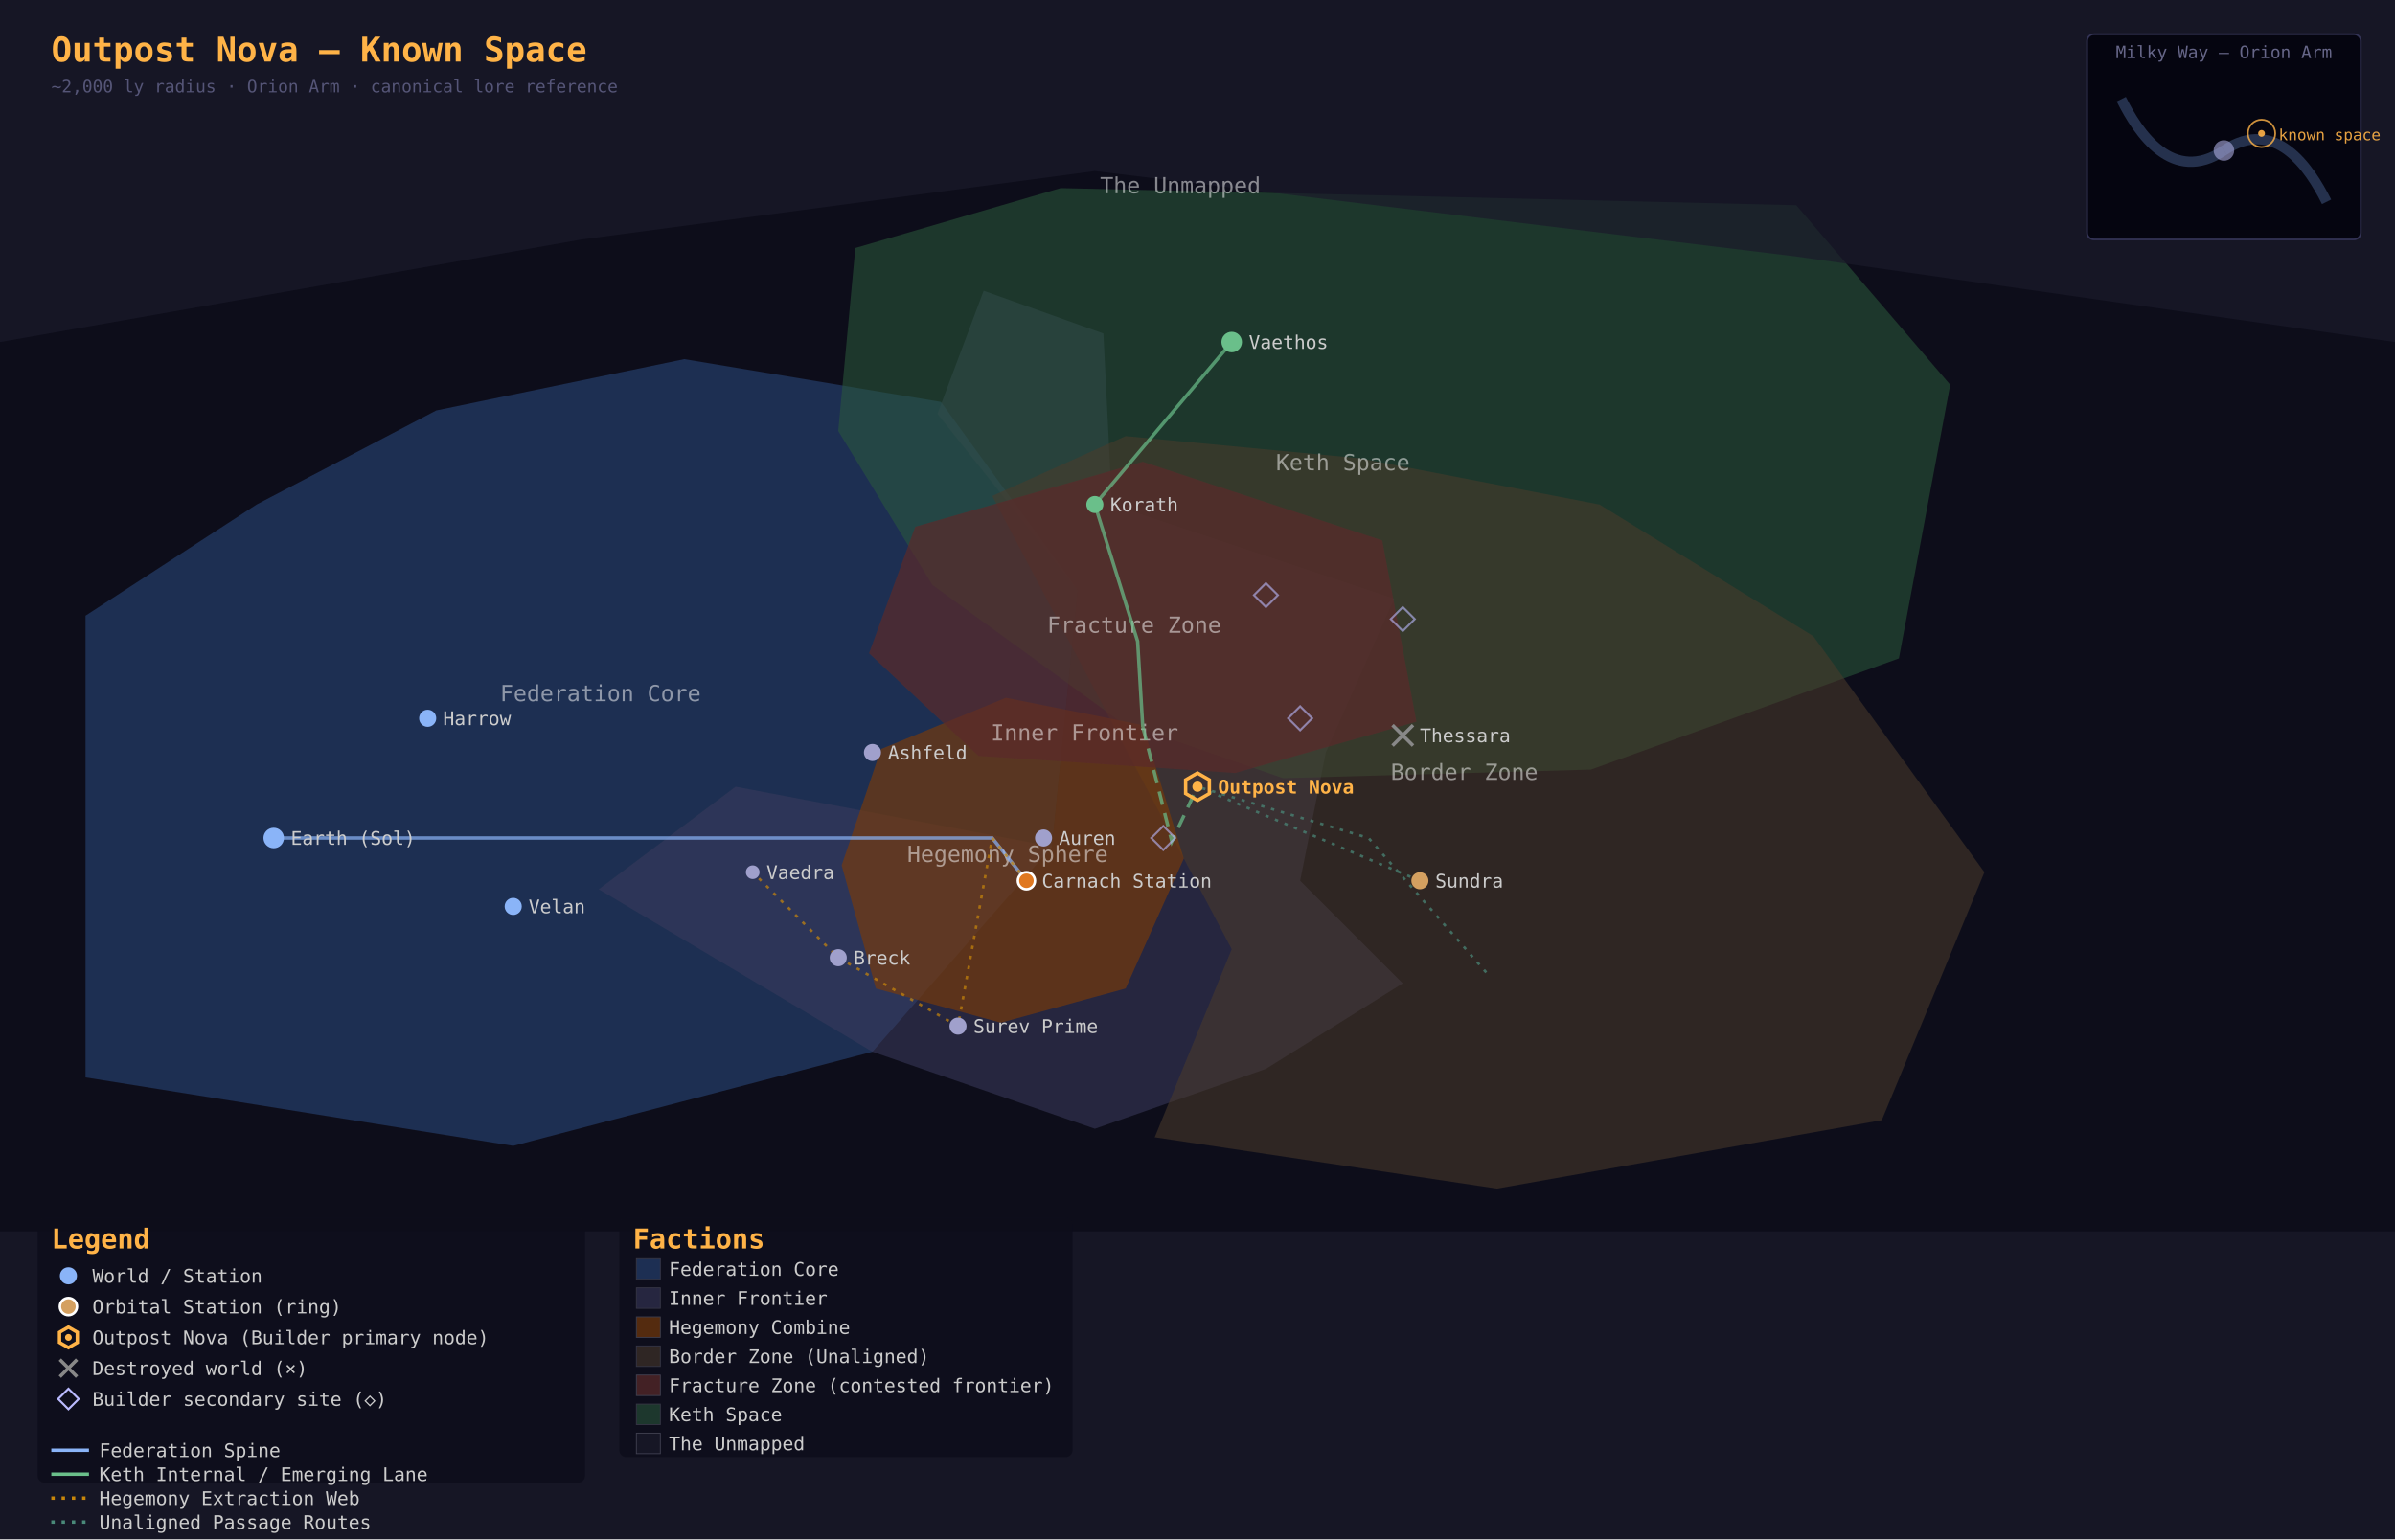
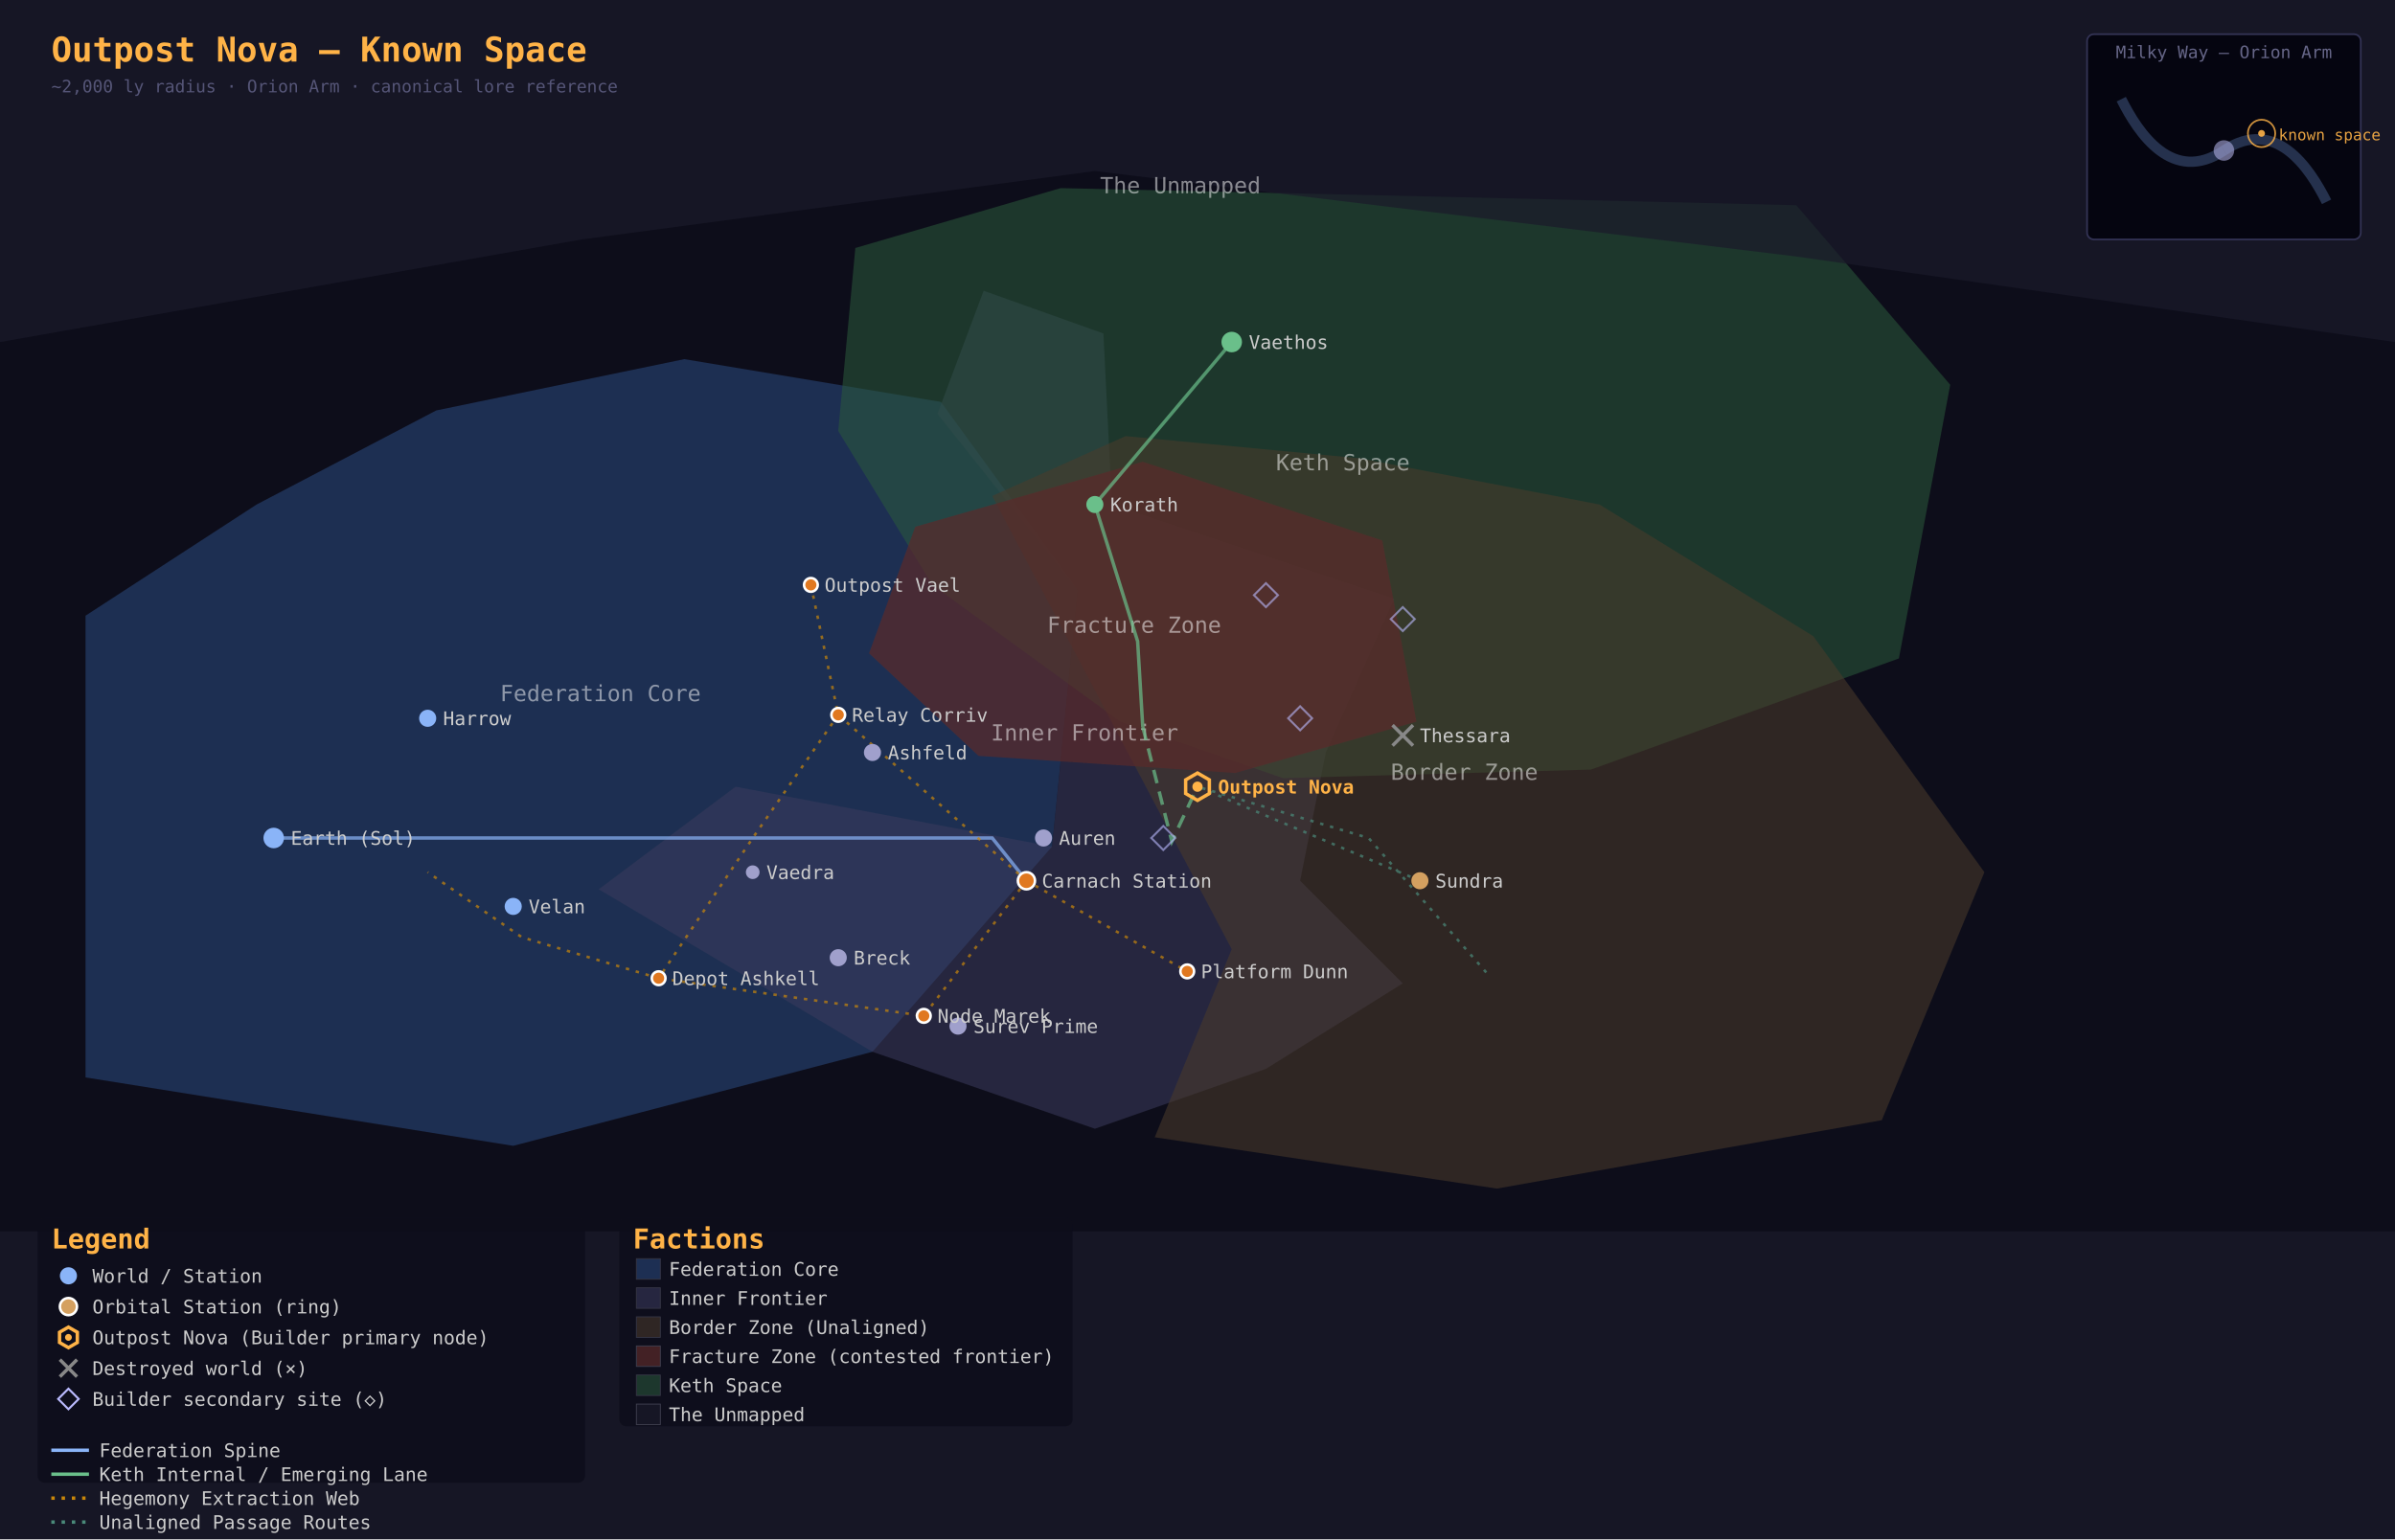
<svg xmlns="http://www.w3.org/2000/svg" width="1400" height="900" viewBox="0 0 1400 900">
  <rect width="1400" height="900" fill="#0d0d1a" />
  <polygon points="50,360 50,630 300,670 510,615 615,495 630,345 550,235 400,210 255,240 150,295" fill="#2a4a7f" opacity="0.55" stroke="none" />
  <polygon points="548,242 575,170 645,195 650,295 815,350 775,440 760,515 820,575 740,625 640,660 510,615 350,520 430,460 615,495 630,345" fill="#3a3a5c" opacity="0.55" stroke="none" />
  <polygon points="840,115 620,110 500,145 490,252 545,342 655,422 750,455 930,450 1110,385 1140,225 1050,120" fill="#2a5a3a" opacity="0.55" stroke="none" />
  <polygon points="580,290 720,555 675,665 875,695 1100,655 1160,510 1060,372 935,295 795,268 658,255" fill="#4a3a2a" opacity="0.55" stroke="none" />
-   <polygon points="515,438 588,408 668,424 692,502 658,578 585,598 512,578 492,506" fill="#7a3a08" opacity="0.65" stroke="none" />
  <polygon points="535,308 668,270 808,316 828,422 722,452 572,442 508,382" fill="#5a2a2a" opacity="0.7" stroke="none" />
  <polygon points="0,0 1400,0 1400,200 1050,150 640,100 340,140 0,200" fill="#1a1a2a" opacity="0.7" stroke="none" />
  <polygon points="0,720 1400,720 1400,900 0,900" fill="#1a1a2a" opacity="0.7" stroke="none" />
  <text x="351" y="410" text-anchor="middle" font-family="monospace" font-size="13" fill="#ffffff" opacity="0.5">Federation Core</text>
  <text x="634" y="433" text-anchor="middle" font-family="monospace" font-size="13" fill="#ffffff" opacity="0.5">Inner Frontier</text>
  <text x="785" y="275" text-anchor="middle" font-family="monospace" font-size="13" fill="#ffffff" opacity="0.5">Keth Space</text>
  <text x="856" y="456" text-anchor="middle" font-family="monospace" font-size="13" fill="#ffffff" opacity="0.5">Border Zone</text>
-   <text x="589" y="504" text-anchor="middle" font-family="monospace" font-size="13" fill="#ffffff" opacity="0.5">Hegemony Sphere</text>
  <text x="663" y="370" text-anchor="middle" font-family="monospace" font-size="13" fill="#ffffff" opacity="0.5">Fracture Zone</text>
  <text x="690" y="113" text-anchor="middle" font-family="monospace" font-size="13" fill="#ffffff" opacity="0.5">The Unmapped</text>
  <polyline points="160,490 300,490 440,490 580,490 600,515" fill="none" stroke="#8ab4f8" stroke-width="2" opacity="0.7" />
  <polyline points="720,200 640,295 665,375 668,425" fill="none" stroke="#6abf8a" stroke-width="2" opacity="0.7" />
  <polyline points="668,425 685,492 700,460" fill="none" stroke="#6abf8a" stroke-width="2" stroke-dasharray="8,5" opacity="0.7" />
-   <polyline points="600,515 580,490 560,600 490,560 440,510" fill="none" stroke="#c8860a" stroke-width="1.5" stroke-dasharray="2,4" opacity="0.7" />
+   <polyline points="600,515 490,418 474,342" fill="none" stroke="#c8860a" stroke-width="1.5" stroke-dasharray="2,4" opacity="0.7" />
+   <polyline points="600,515 540,594 385,572" fill="none" stroke="#c8860a" stroke-width="1.5" stroke-dasharray="2,4" opacity="0.7" />
+   <polyline points="600,515 694,568" fill="none" stroke="#c8860a" stroke-width="1.5" stroke-dasharray="2,4" opacity="0.7" />
+   <polyline points="490,418 440,490 385,572" fill="none" stroke="#c8860a" stroke-width="1.5" stroke-dasharray="2,4" opacity="0.7" />
+   <polyline points="385,572 305,548 250,510" fill="none" stroke="#c8860a" stroke-width="1.5" stroke-dasharray="2,4" opacity="0.7" />
  <polyline points="830,515 700,460 800,490 870,570" fill="none" stroke="#4a8a7a" stroke-width="1.5" stroke-dasharray="2,4" opacity="0.7" />
  <polygon points="680,483 687,490 680,497 673,490" fill="none" stroke="#bbbbff" stroke-width="1.2" opacity="0.6" />
  <polygon points="760,413 767,420 760,427 753,420" fill="none" stroke="#bbbbff" stroke-width="1.2" opacity="0.6" />
  <polygon points="740,341 747,348 740,355 733,348" fill="none" stroke="#bbbbff" stroke-width="1.2" opacity="0.6" />
  <polygon points="820,355 827,362 820,369 813,362" fill="none" stroke="#bbbbff" stroke-width="1.2" opacity="0.6" />
  <circle cx="160" cy="490" r="6" fill="#8ab4f8" stroke="none" stroke-width="0" />
  <text x="170" y="494" font-family="monospace" font-size="11" fill="#cccccc">Earth (Sol)</text>
  <circle cx="250" cy="420" r="5" fill="#8ab4f8" stroke="none" stroke-width="0" />
  <text x="259" y="424" font-family="monospace" font-size="11" fill="#cccccc">Harrow</text>
  <circle cx="300" cy="530" r="5" fill="#8ab4f8" stroke="none" stroke-width="0" />
  <text x="309" y="534" font-family="monospace" font-size="11" fill="#cccccc">Velan</text>
  <circle cx="490" cy="560" r="5" fill="#a0a0cc" stroke="none" stroke-width="0" />
  <text x="499" y="564" font-family="monospace" font-size="11" fill="#cccccc">Breck</text>
  <circle cx="610" cy="490" r="5" fill="#a0a0cc" stroke="none" stroke-width="0" />
  <text x="619" y="494" font-family="monospace" font-size="11" fill="#cccccc">Auren</text>
  <circle cx="560" cy="600" r="5" fill="#a0a0cc" stroke="none" stroke-width="0" />
  <text x="569" y="604" font-family="monospace" font-size="11" fill="#cccccc">Surev Prime</text>
  <circle cx="440" cy="510" r="4" fill="#a0a0cc" stroke="none" stroke-width="0" />
  <text x="448" y="514" font-family="monospace" font-size="11" fill="#cccccc">Vaedra</text>
  <circle cx="510" cy="440" r="5" fill="#a0a0cc" stroke="none" stroke-width="0" />
  <text x="519" y="444" font-family="monospace" font-size="11" fill="#cccccc">Ashfeld</text>
  <circle cx="600" cy="515" r="5" fill="#e07820" stroke="#ffffff" stroke-width="1.5" />
  <text x="609" y="519" font-family="monospace" font-size="11" fill="#cccccc">Carnach Station</text>
+   <circle cx="490" cy="418" r="4" fill="#e07820" stroke="#ffffff" stroke-width="1.5" />
+   <text x="498" y="422" font-family="monospace" font-size="11" fill="#cccccc">Relay Corriv</text>
+   <circle cx="474" cy="342" r="4" fill="#e07820" stroke="#ffffff" stroke-width="1.5" />
+   <text x="482" y="346" font-family="monospace" font-size="11" fill="#cccccc">Outpost Vael</text>
+   <circle cx="385" cy="572" r="4" fill="#e07820" stroke="#ffffff" stroke-width="1.5" />
+   <text x="393" y="576" font-family="monospace" font-size="11" fill="#cccccc">Depot Ashkell</text>
+   <circle cx="540" cy="594" r="4" fill="#e07820" stroke="#ffffff" stroke-width="1.5" />
+   <text x="548" y="598" font-family="monospace" font-size="11" fill="#cccccc">Node Marek</text>
+   <circle cx="694" cy="568" r="4" fill="#e07820" stroke="#ffffff" stroke-width="1.5" />
+   <text x="702" y="572" font-family="monospace" font-size="11" fill="#cccccc">Platform Dunn</text>
  <circle cx="830" cy="515" r="5" fill="#d4a060" stroke="none" stroke-width="0" />
  <text x="839" y="519" font-family="monospace" font-size="11" fill="#cccccc">Sundra</text>
  <polygon points="706.928,456.0 706.928,464.0 700.0,468.0 693.072,464.0 693.072,456.0 700.0,452.0" fill="none" stroke="#ffb347" stroke-width="2" />
  <circle cx="700" cy="460" r="3" fill="#ffb347" />
  <text x="712" y="464" font-family="monospace" font-size="11" fill="#ffb347" font-weight="bold">Outpost Nova</text>
  <line x1="814" y1="424" x2="826" y2="436" stroke="#888888" stroke-width="2" />
  <line x1="826" y1="424" x2="814" y2="436" stroke="#888888" stroke-width="2" />
  <text x="830" y="434" font-family="monospace" font-size="11" fill="#cccccc">Thessara</text>
  <circle cx="720" cy="200" r="6" fill="#6abf8a" stroke="none" stroke-width="0" />
  <text x="730" y="204" font-family="monospace" font-size="11" fill="#cccccc">Vaethos</text>
  <circle cx="640" cy="295" r="5" fill="#6abf8a" stroke="none" stroke-width="0" />
  <text x="649" y="299" font-family="monospace" font-size="11" fill="#cccccc">Korath</text>
  <rect x="22" y="712" width="320" height="155" fill="#0d0d1a" opacity="0.8" rx="4" />
  <text x="30" y="730" font-family="monospace" fill="#ffb347" font-weight="bold" font-size="16">Legend</text>
  <circle cx="40" cy="746" r="5" fill="#8ab4f8" />
  <text x="54" y="750" font-family="monospace" font-size="11" fill="#cccccc">World / Station</text>
  <circle cx="40" cy="764" r="5" fill="#d4a060" stroke="#ffffff" stroke-width="1.5" />
  <text x="54" y="768" font-family="monospace" font-size="11" fill="#cccccc">Orbital Station (ring)</text>
  <polygon points="45.196,779.0 45.196,785.0 40.0,788.0 34.804,785.0 34.804,779.0 40.0,776.0" fill="none" stroke="#ffb347" stroke-width="2" />
  <circle cx="40" cy="782" r="2" fill="#ffb347" />
  <text x="54" y="786" font-family="monospace" font-size="11" fill="#cccccc">Outpost Nova (Builder primary node)</text>
  <line x1="35" y1="795" x2="45" y2="805" stroke="#888888" stroke-width="2" />
  <line x1="45" y1="795" x2="35" y2="805" stroke="#888888" stroke-width="2" />
  <text x="54" y="804" font-family="monospace" font-size="11" fill="#cccccc">Destroyed world (×)</text>
  <polygon points="40,812 46,818 40,824 34,818" fill="none" stroke="#bbbbff" stroke-width="1.2" />
  <text x="54" y="822" font-family="monospace" font-size="11" fill="#cccccc">Builder secondary site (◇)</text>
  <line x1="30" y1="848" x2="52" y2="848" stroke="#8ab4f8" stroke-width="2" />
  <text x="58" y="852" font-family="monospace" font-size="11" fill="#cccccc">Federation Spine</text>
  <line x1="30" y1="862" x2="52" y2="862" stroke="#6abf8a" stroke-width="2" />
  <text x="58" y="866" font-family="monospace" font-size="11" fill="#cccccc">Keth Internal / Emerging Lane</text>
  <line x1="30" y1="876" x2="52" y2="876" stroke="#c8860a" stroke-width="2" stroke-dasharray="2,4" />
  <text x="58" y="880" font-family="monospace" font-size="11" fill="#cccccc">Hegemony Extraction Web</text>
  <line x1="30" y1="890" x2="52" y2="890" stroke="#4a8a7a" stroke-width="2" stroke-dasharray="2,4" />
  <text x="58" y="894" font-family="monospace" font-size="11" fill="#cccccc">Unaligned Passage Routes</text>
-   <rect x="362" y="712" width="265" height="140" fill="#0d0d1a" opacity="0.8" rx="4" />
+   <rect x="362" y="712" width="265" height="122" fill="#0d0d1a" opacity="0.8" rx="4" />
  <text x="370" y="730" font-family="monospace" fill="#ffb347" font-weight="bold" font-size="16">Factions</text>
  <rect x="372" y="736" width="14" height="12" fill="#2a4a7f" opacity="0.55" stroke="#555566" stroke-width="0.5" />
  <text x="391" y="746" font-family="monospace" font-size="11" fill="#cccccc">Federation Core</text>
  <rect x="372" y="753" width="14" height="12" fill="#3a3a5c" opacity="0.55" stroke="#555566" stroke-width="0.5" />
  <text x="391" y="763" font-family="monospace" font-size="11" fill="#cccccc">Inner Frontier</text>
-   <rect x="372" y="770" width="14" height="12" fill="#7a3a08" opacity="0.65" stroke="#555566" stroke-width="0.5" />
-   <text x="391" y="780" font-family="monospace" font-size="11" fill="#cccccc">Hegemony Combine</text>
-   <rect x="372" y="787" width="14" height="12" fill="#4a3a2a" opacity="0.55" stroke="#555566" stroke-width="0.5" />
-   <text x="391" y="797" font-family="monospace" font-size="11" fill="#cccccc">Border Zone (Unaligned)</text>
-   <rect x="372" y="804" width="14" height="12" fill="#5a2a2a" opacity="0.7" stroke="#555566" stroke-width="0.5" />
-   <text x="391" y="814" font-family="monospace" font-size="11" fill="#cccccc">Fracture Zone (contested frontier)</text>
-   <rect x="372" y="821" width="14" height="12" fill="#2a5a3a" opacity="0.55" stroke="#555566" stroke-width="0.5" />
-   <text x="391" y="831" font-family="monospace" font-size="11" fill="#cccccc">Keth Space</text>
-   <rect x="372" y="838" width="14" height="12" fill="#1a1a2a" opacity="0.7" stroke="#555566" stroke-width="0.5" />
-   <text x="391" y="848" font-family="monospace" font-size="11" fill="#cccccc">The Unmapped</text>
+   <rect x="372" y="770" width="14" height="12" fill="#4a3a2a" opacity="0.55" stroke="#555566" stroke-width="0.5" />
+   <text x="391" y="780" font-family="monospace" font-size="11" fill="#cccccc">Border Zone (Unaligned)</text>
+   <rect x="372" y="787" width="14" height="12" fill="#5a2a2a" opacity="0.7" stroke="#555566" stroke-width="0.5" />
+   <text x="391" y="797" font-family="monospace" font-size="11" fill="#cccccc">Fracture Zone (contested frontier)</text>
+   <rect x="372" y="804" width="14" height="12" fill="#2a5a3a" opacity="0.55" stroke="#555566" stroke-width="0.5" />
+   <text x="391" y="814" font-family="monospace" font-size="11" fill="#cccccc">Keth Space</text>
+   <rect x="372" y="821" width="14" height="12" fill="#1a1a2a" opacity="0.7" stroke="#555566" stroke-width="0.5" />
+   <text x="391" y="831" font-family="monospace" font-size="11" fill="#cccccc">The Unmapped</text>
  <rect x="1220" y="20" width="160" height="120" fill="#050510" rx="4" stroke="#333355" stroke-width="1" />
  <text x="1300" y="34" text-anchor="middle" font-family="monospace" font-size="10" fill="#666688">Milky Way — Orion Arm</text>
  <path d="M 1300 88 C 1330,68 1350,98 1360,118" fill="none" stroke="#334466" stroke-width="6" opacity="0.7" />
  <path d="M 1300 88 C 1270,108 1250,78 1240,58" fill="none" stroke="#334466" stroke-width="6" opacity="0.7" />
  <circle cx="1300" cy="88" r="6" fill="#aaaadd" opacity="0.6" />
  <circle cx="1322" cy="78" r="8" fill="none" stroke="#ffb347" stroke-width="1" opacity="0.8" />
  <circle cx="1322" cy="78" r="2" fill="#ffb347" opacity="0.9" />
  <text x="1332" y="82" font-family="monospace" font-size="9" fill="#ffb347" opacity="0.9">known space</text>
  <text x="30" y="36" font-family="monospace" fill="#ffb347" font-weight="bold" font-size="20">Outpost Nova — Known Space</text>
  <text x="30" y="54" font-family="monospace" font-size="10" fill="#555577">~2,000 ly radius · Orion Arm · canonical lore reference</text>
</svg>
